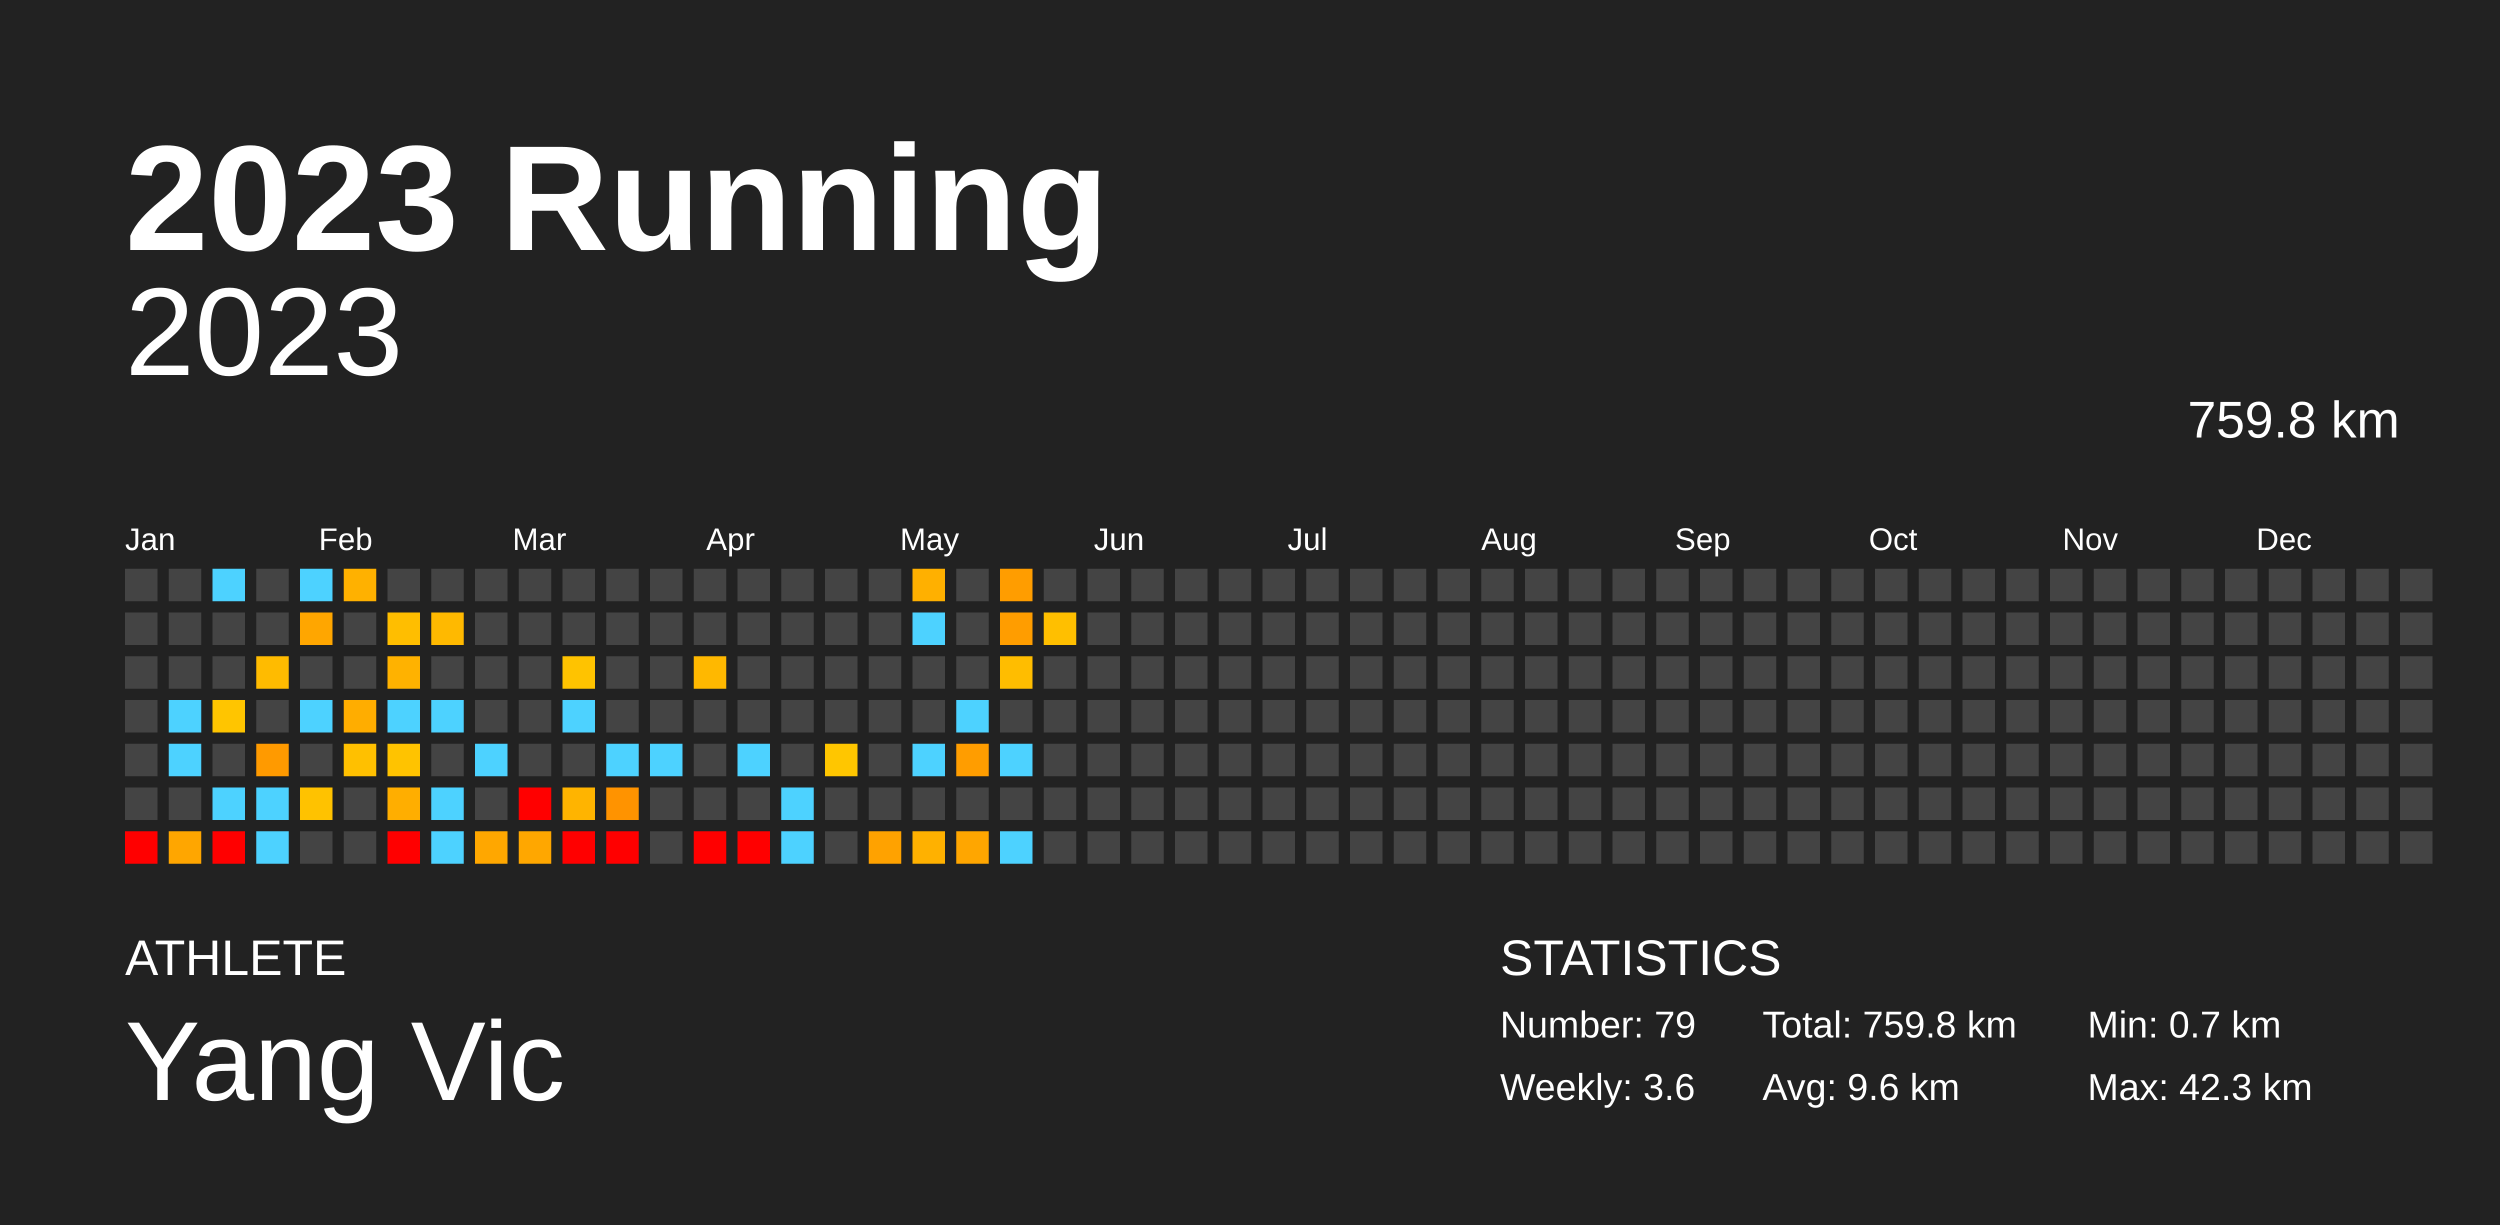
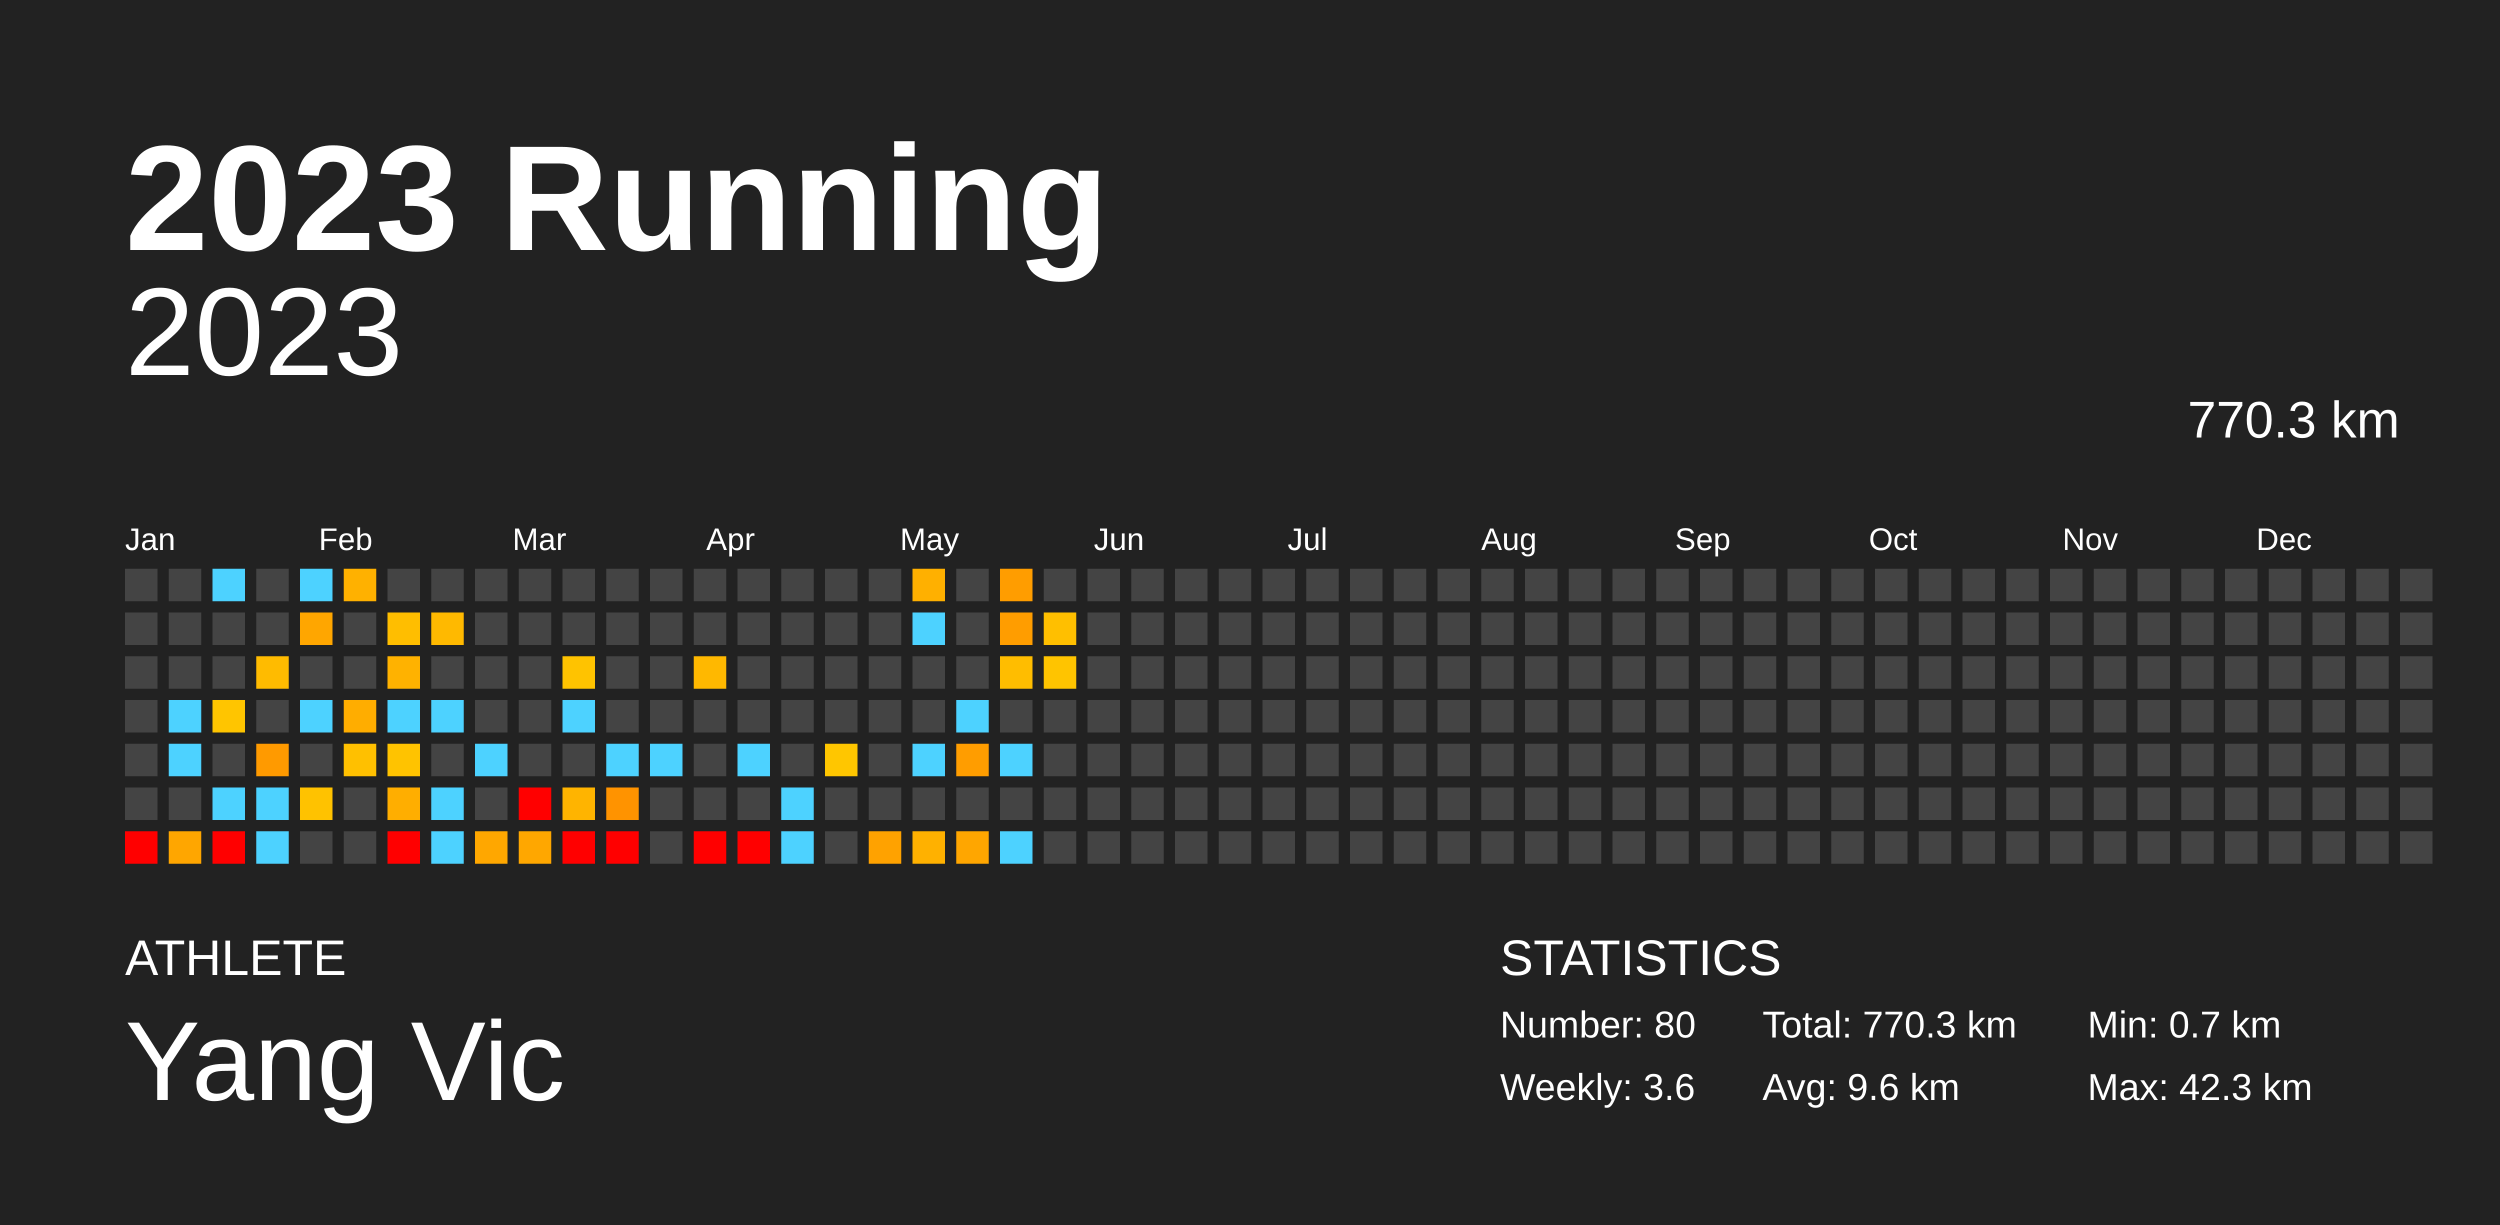
<svg xmlns="http://www.w3.org/2000/svg" baseProfile="full" height="98mm" version="1.1" viewBox="0,0,200,98" width="200mm">
  <defs />
  <rect fill="#222222" height="98" width="200" x="0" y="0" />
  <text fill="#FFFFFF" style="font-size:12px; font-family:Arial; font-weight:bold;" x="10" y="20">2023 Running</text>
  <text fill="#FFFFFF" style="font-size:4px; font-family:Arial" x="10" y="78">ATHLETE</text>
  <text fill="#FFFFFF" style="font-size:9px; font-family:Arial" x="10" y="88">Yang Vic</text>
  <text fill="#FFFFFF" style="font-size:4px; font-family:Arial" x="120" y="78">STATISTICS</text>
-   <text fill="#FFFFFF" style="font-size:3px; font-family:Arial" x="120" y="83">Number: 79</text>
+   <text fill="#FFFFFF" style="font-size:3px; font-family:Arial" x="120" y="83">Number: 80</text>
  <text fill="#FFFFFF" style="font-size:3px; font-family:Arial" x="120" y="88">Weekly: 3.6</text>
-   <text fill="#FFFFFF" style="font-size:3px; font-family:Arial" x="141" y="83">Total: 759.8 km</text>
+   <text fill="#FFFFFF" style="font-size:3px; font-family:Arial" x="141" y="83">Total: 770.3 km</text>
  <text fill="#FFFFFF" style="font-size:3px; font-family:Arial" x="141" y="88">Avg: 9.6 km</text>
  <text fill="#FFFFFF" style="font-size:3px; font-family:Arial" x="167" y="83">Min: 0.7 km</text>
  <text fill="#FFFFFF" style="font-size:3px; font-family:Arial" x="167" y="88">Max: 42.3 km</text>
  <text alignment-baseline="hanging" fill="#FFFFFF" style="font-size:10.0px; font-family:Arial;" x="10" y="30">2023</text>
-   <text alignment-baseline="hanging" fill="#FFFFFF" style="font-size:4.125px; font-family:Arial;" x="175" y="35">759.8 km</text>
+   <text alignment-baseline="hanging" fill="#FFFFFF" style="font-size:4.125px; font-family:Arial;" x="175" y="35">770.3 km</text>
  <text fill="#FFFFFF" style="font-size:2.5px; font-family:Arial" x="10.0" y="44">Jan</text>
  <text fill="#FFFFFF" style="font-size:2.5px; font-family:Arial" x="25.5" y="44">Feb</text>
  <text fill="#FFFFFF" style="font-size:2.5px; font-family:Arial" x="41.0" y="44">Mar</text>
  <text fill="#FFFFFF" style="font-size:2.5px; font-family:Arial" x="56.5" y="44">Apr</text>
  <text fill="#FFFFFF" style="font-size:2.5px; font-family:Arial" x="72.0" y="44">May</text>
  <text fill="#FFFFFF" style="font-size:2.5px; font-family:Arial" x="87.5" y="44">Jun</text>
  <text fill="#FFFFFF" style="font-size:2.5px; font-family:Arial" x="103.0" y="44">Jul</text>
  <text fill="#FFFFFF" style="font-size:2.5px; font-family:Arial" x="118.5" y="44">Aug</text>
  <text fill="#FFFFFF" style="font-size:2.5px; font-family:Arial" x="134.0" y="44">Sep</text>
  <text fill="#FFFFFF" style="font-size:2.5px; font-family:Arial" x="149.5" y="44">Oct</text>
  <text fill="#FFFFFF" style="font-size:2.5px; font-family:Arial" x="165.0" y="44">Nov</text>
  <text fill="#FFFFFF" style="font-size:2.5px; font-family:Arial" x="180.5" y="44">Dec</text>
  <rect fill="#444444" height="2.6" width="2.6" x="10.0" y="45.5" />
  <rect fill="#444444" height="2.6" width="2.6" x="10.0" y="49.0" />
  <rect fill="#444444" height="2.6" width="2.6" x="10.0" y="52.5" />
  <rect fill="#444444" height="2.6" width="2.6" x="10.0" y="56.0" />
  <rect fill="#444444" height="2.6" width="2.6" x="10.0" y="59.5" />
  <rect fill="#444444" height="2.6" width="2.6" x="10.0" y="63.0" />
  <rect fill="red" height="2.6" width="2.6" x="10.0" y="66.5" />
  <rect fill="#444444" height="2.6" width="2.6" x="13.5" y="45.5" />
  <rect fill="#444444" height="2.6" width="2.6" x="13.5" y="49.0" />
  <rect fill="#444444" height="2.6" width="2.6" x="13.5" y="52.5" />
  <rect fill="#4dd2ff" height="2.6" width="2.6" x="13.5" y="56.0" />
  <rect fill="#4dd2ff" height="2.6" width="2.6" x="13.5" y="59.5" />
  <rect fill="#444444" height="2.6" width="2.6" x="13.5" y="63.0" />
  <rect fill="#ffa600" height="2.6" width="2.6" x="13.5" y="66.5" />
  <rect fill="#4dd2ff" height="2.6" width="2.6" x="17.0" y="45.5" />
  <rect fill="#444444" height="2.6" width="2.6" x="17.0" y="49.0" />
  <rect fill="#444444" height="2.6" width="2.6" x="17.0" y="52.5" />
  <rect fill="#ffc500" height="2.6" width="2.6" x="17.0" y="56.0" />
  <rect fill="#444444" height="2.6" width="2.6" x="17.0" y="59.5" />
  <rect fill="#4dd2ff" height="2.6" width="2.6" x="17.0" y="63.0" />
  <rect fill="red" height="2.6" width="2.6" x="17.0" y="66.5" />
  <rect fill="#444444" height="2.6" width="2.6" x="20.5" y="45.5" />
  <rect fill="#444444" height="2.6" width="2.6" x="20.5" y="49.0" />
  <rect fill="#ffbb00" height="2.6" width="2.6" x="20.5" y="52.5" />
  <rect fill="#444444" height="2.6" width="2.6" x="20.5" y="56.0" />
  <rect fill="#ff9a00" height="2.6" width="2.6" x="20.5" y="59.5" />
  <rect fill="#4dd2ff" height="2.6" width="2.6" x="20.5" y="63.0" />
  <rect fill="#4dd2ff" height="2.6" width="2.6" x="20.5" y="66.5" />
  <rect fill="#4dd2ff" height="2.6" width="2.6" x="24.0" y="45.5" />
  <rect fill="#ffa600" height="2.6" width="2.6" x="24.0" y="49.0" />
  <rect fill="#444444" height="2.6" width="2.6" x="24.0" y="52.5" />
  <rect fill="#4dd2ff" height="2.6" width="2.6" x="24.0" y="56.0" />
  <rect fill="#444444" height="2.6" width="2.6" x="24.0" y="59.5" />
  <rect fill="#ffc200" height="2.6" width="2.6" x="24.0" y="63.0" />
  <rect fill="#444444" height="2.6" width="2.6" x="24.0" y="66.5" />
  <rect fill="#ffb100" height="2.6" width="2.6" x="27.5" y="45.5" />
  <rect fill="#444444" height="2.6" width="2.6" x="27.5" y="49.0" />
  <rect fill="#444444" height="2.6" width="2.6" x="27.5" y="52.5" />
  <rect fill="#ffad00" height="2.6" width="2.6" x="27.5" y="56.0" />
  <rect fill="#ffc000" height="2.6" width="2.6" x="27.5" y="59.5" />
  <rect fill="#444444" height="2.6" width="2.6" x="27.5" y="63.0" />
  <rect fill="#444444" height="2.6" width="2.6" x="27.5" y="66.5" />
  <rect fill="#444444" height="2.6" width="2.6" x="31.0" y="45.5" />
  <rect fill="#ffbe00" height="2.6" width="2.6" x="31.0" y="49.0" />
  <rect fill="#ffb200" height="2.6" width="2.6" x="31.0" y="52.5" />
  <rect fill="#4dd2ff" height="2.6" width="2.6" x="31.0" y="56.0" />
  <rect fill="#ffc300" height="2.6" width="2.6" x="31.0" y="59.5" />
  <rect fill="#ffae00" height="2.6" width="2.6" x="31.0" y="63.0" />
  <rect fill="red" height="2.6" width="2.6" x="31.0" y="66.5" />
  <rect fill="#444444" height="2.6" width="2.6" x="34.5" y="45.5" />
  <rect fill="#ffb900" height="2.6" width="2.6" x="34.5" y="49.0" />
  <rect fill="#444444" height="2.6" width="2.6" x="34.5" y="52.5" />
  <rect fill="#4dd2ff" height="2.6" width="2.6" x="34.5" y="56.0" />
  <rect fill="#444444" height="2.6" width="2.6" x="34.5" y="59.5" />
  <rect fill="#4dd2ff" height="2.6" width="2.6" x="34.5" y="63.0" />
  <rect fill="#4dd2ff" height="2.6" width="2.6" x="34.5" y="66.5" />
  <rect fill="#444444" height="2.6" width="2.6" x="38.0" y="45.5" />
  <rect fill="#444444" height="2.6" width="2.6" x="38.0" y="49.0" />
  <rect fill="#444444" height="2.6" width="2.6" x="38.0" y="52.5" />
  <rect fill="#444444" height="2.6" width="2.6" x="38.0" y="56.0" />
  <rect fill="#4dd2ff" height="2.6" width="2.6" x="38.0" y="59.5" />
  <rect fill="#444444" height="2.6" width="2.6" x="38.0" y="63.0" />
  <rect fill="#ffa700" height="2.6" width="2.6" x="38.0" y="66.5" />
  <rect fill="#444444" height="2.6" width="2.6" x="41.5" y="45.5" />
  <rect fill="#444444" height="2.6" width="2.6" x="41.5" y="49.0" />
  <rect fill="#444444" height="2.6" width="2.6" x="41.5" y="52.5" />
  <rect fill="#444444" height="2.6" width="2.6" x="41.5" y="56.0" />
  <rect fill="#444444" height="2.6" width="2.6" x="41.5" y="59.5" />
  <rect fill="red" height="2.6" width="2.6" x="41.5" y="63.0" />
  <rect fill="#ffa700" height="2.6" width="2.6" x="41.5" y="66.5" />
  <rect fill="#444444" height="2.6" width="2.6" x="45.0" y="45.5" />
  <rect fill="#444444" height="2.6" width="2.6" x="45.0" y="49.0" />
  <rect fill="#ffc300" height="2.6" width="2.6" x="45.0" y="52.5" />
  <rect fill="#4dd2ff" height="2.6" width="2.6" x="45.0" y="56.0" />
  <rect fill="#444444" height="2.6" width="2.6" x="45.0" y="59.5" />
  <rect fill="#ffb400" height="2.6" width="2.6" x="45.0" y="63.0" />
  <rect fill="red" height="2.6" width="2.6" x="45.0" y="66.5" />
  <rect fill="#444444" height="2.6" width="2.6" x="48.5" y="45.5" />
  <rect fill="#444444" height="2.6" width="2.6" x="48.5" y="49.0" />
  <rect fill="#444444" height="2.6" width="2.6" x="48.5" y="52.5" />
  <rect fill="#444444" height="2.6" width="2.6" x="48.5" y="56.0" />
  <rect fill="#4dd2ff" height="2.6" width="2.6" x="48.5" y="59.5" />
  <rect fill="#ff9300" height="2.6" width="2.6" x="48.5" y="63.0" />
  <rect fill="red" height="2.6" width="2.6" x="48.5" y="66.5" />
  <rect fill="#444444" height="2.6" width="2.6" x="52.0" y="45.5" />
  <rect fill="#444444" height="2.6" width="2.6" x="52.0" y="49.0" />
  <rect fill="#444444" height="2.6" width="2.6" x="52.0" y="52.5" />
  <rect fill="#444444" height="2.6" width="2.6" x="52.0" y="56.0" />
  <rect fill="#4dd2ff" height="2.6" width="2.6" x="52.0" y="59.5" />
  <rect fill="#444444" height="2.6" width="2.6" x="52.0" y="63.0" />
  <rect fill="#444444" height="2.6" width="2.6" x="52.0" y="66.5" />
  <rect fill="#444444" height="2.6" width="2.6" x="55.5" y="45.5" />
  <rect fill="#444444" height="2.6" width="2.6" x="55.5" y="49.0" />
  <rect fill="#ffb800" height="2.6" width="2.6" x="55.5" y="52.5" />
  <rect fill="#444444" height="2.6" width="2.6" x="55.5" y="56.0" />
  <rect fill="#444444" height="2.6" width="2.6" x="55.5" y="59.5" />
  <rect fill="#444444" height="2.6" width="2.6" x="55.5" y="63.0" />
  <rect fill="red" height="2.6" width="2.6" x="55.5" y="66.5" />
  <rect fill="#444444" height="2.6" width="2.6" x="59.0" y="45.5" />
  <rect fill="#444444" height="2.6" width="2.6" x="59.0" y="49.0" />
  <rect fill="#444444" height="2.6" width="2.6" x="59.0" y="52.5" />
  <rect fill="#444444" height="2.6" width="2.6" x="59.0" y="56.0" />
  <rect fill="#4dd2ff" height="2.6" width="2.6" x="59.0" y="59.5" />
  <rect fill="#444444" height="2.6" width="2.6" x="59.0" y="63.0" />
  <rect fill="red" height="2.6" width="2.6" x="59.0" y="66.5" />
  <rect fill="#444444" height="2.6" width="2.6" x="62.5" y="45.5" />
  <rect fill="#444444" height="2.6" width="2.6" x="62.5" y="49.0" />
  <rect fill="#444444" height="2.6" width="2.6" x="62.5" y="52.5" />
  <rect fill="#444444" height="2.6" width="2.6" x="62.5" y="56.0" />
  <rect fill="#444444" height="2.6" width="2.6" x="62.5" y="59.5" />
  <rect fill="#4dd2ff" height="2.6" width="2.6" x="62.5" y="63.0" />
  <rect fill="#4dd2ff" height="2.6" width="2.6" x="62.5" y="66.5" />
  <rect fill="#444444" height="2.6" width="2.6" x="66.0" y="45.5" />
  <rect fill="#444444" height="2.6" width="2.6" x="66.0" y="49.0" />
  <rect fill="#444444" height="2.6" width="2.6" x="66.0" y="52.5" />
  <rect fill="#444444" height="2.6" width="2.6" x="66.0" y="56.0" />
  <rect fill="#ffc600" height="2.6" width="2.6" x="66.0" y="59.5" />
  <rect fill="#444444" height="2.6" width="2.6" x="66.0" y="63.0" />
  <rect fill="#444444" height="2.6" width="2.6" x="66.0" y="66.5" />
  <rect fill="#444444" height="2.6" width="2.6" x="69.5" y="45.5" />
  <rect fill="#444444" height="2.6" width="2.6" x="69.5" y="49.0" />
  <rect fill="#444444" height="2.6" width="2.6" x="69.5" y="52.5" />
  <rect fill="#444444" height="2.6" width="2.6" x="69.5" y="56.0" />
  <rect fill="#444444" height="2.6" width="2.6" x="69.5" y="59.5" />
  <rect fill="#444444" height="2.6" width="2.6" x="69.5" y="63.0" />
  <rect fill="#ffa200" height="2.6" width="2.6" x="69.5" y="66.5" />
  <rect fill="#ffb000" height="2.6" width="2.6" x="73.0" y="45.5" />
  <rect fill="#4dd2ff" height="2.6" width="2.6" x="73.0" y="49.0" />
  <rect fill="#444444" height="2.6" width="2.6" x="73.0" y="52.5" />
  <rect fill="#444444" height="2.6" width="2.6" x="73.0" y="56.0" />
  <rect fill="#4dd2ff" height="2.6" width="2.6" x="73.0" y="59.5" />
  <rect fill="#444444" height="2.6" width="2.6" x="73.0" y="63.0" />
  <rect fill="#ffb100" height="2.6" width="2.6" x="73.0" y="66.5" />
  <rect fill="#444444" height="2.6" width="2.6" x="76.5" y="45.5" />
  <rect fill="#444444" height="2.6" width="2.6" x="76.5" y="49.0" />
  <rect fill="#444444" height="2.6" width="2.6" x="76.5" y="52.5" />
  <rect fill="#4dd2ff" height="2.6" width="2.6" x="76.5" y="56.0" />
  <rect fill="#ff9d00" height="2.6" width="2.6" x="76.5" y="59.5" />
  <rect fill="#444444" height="2.6" width="2.6" x="76.5" y="63.0" />
  <rect fill="#ffa600" height="2.6" width="2.6" x="76.5" y="66.5" />
  <rect fill="#ff9d00" height="2.6" width="2.6" x="80.0" y="45.5" />
  <rect fill="#ff9d00" height="2.6" width="2.6" x="80.0" y="49.0" />
  <rect fill="#ffbd00" height="2.6" width="2.6" x="80.0" y="52.5" />
  <rect fill="#444444" height="2.6" width="2.6" x="80.0" y="56.0" />
  <rect fill="#4dd2ff" height="2.6" width="2.6" x="80.0" y="59.5" />
  <rect fill="#444444" height="2.6" width="2.6" x="80.0" y="63.0" />
  <rect fill="#4dd2ff" height="2.6" width="2.6" x="80.0" y="66.5" />
  <rect fill="#444444" height="2.6" width="2.6" x="83.5" y="45.5" />
  <rect fill="#ffbf00" height="2.6" width="2.6" x="83.5" y="49.0" />
-   <rect fill="#444444" height="2.6" width="2.6" x="83.5" y="52.5" />
+   <rect fill="#ffc400" height="2.6" width="2.6" x="83.5" y="52.5" />
  <rect fill="#444444" height="2.6" width="2.6" x="83.5" y="56.0" />
  <rect fill="#444444" height="2.6" width="2.6" x="83.5" y="59.5" />
  <rect fill="#444444" height="2.6" width="2.6" x="83.5" y="63.0" />
  <rect fill="#444444" height="2.6" width="2.6" x="83.5" y="66.5" />
  <rect fill="#444444" height="2.6" width="2.6" x="87.0" y="45.5" />
  <rect fill="#444444" height="2.6" width="2.6" x="87.0" y="49.0" />
  <rect fill="#444444" height="2.6" width="2.6" x="87.0" y="52.5" />
  <rect fill="#444444" height="2.6" width="2.6" x="87.0" y="56.0" />
  <rect fill="#444444" height="2.6" width="2.6" x="87.0" y="59.5" />
  <rect fill="#444444" height="2.6" width="2.6" x="87.0" y="63.0" />
  <rect fill="#444444" height="2.6" width="2.6" x="87.0" y="66.5" />
  <rect fill="#444444" height="2.6" width="2.6" x="90.5" y="45.5" />
  <rect fill="#444444" height="2.6" width="2.6" x="90.5" y="49.0" />
  <rect fill="#444444" height="2.6" width="2.6" x="90.5" y="52.5" />
  <rect fill="#444444" height="2.6" width="2.6" x="90.5" y="56.0" />
  <rect fill="#444444" height="2.6" width="2.6" x="90.5" y="59.5" />
  <rect fill="#444444" height="2.6" width="2.6" x="90.5" y="63.0" />
  <rect fill="#444444" height="2.6" width="2.6" x="90.5" y="66.5" />
  <rect fill="#444444" height="2.6" width="2.6" x="94.0" y="45.5" />
  <rect fill="#444444" height="2.6" width="2.6" x="94.0" y="49.0" />
  <rect fill="#444444" height="2.6" width="2.6" x="94.0" y="52.5" />
  <rect fill="#444444" height="2.6" width="2.6" x="94.0" y="56.0" />
  <rect fill="#444444" height="2.6" width="2.6" x="94.0" y="59.5" />
  <rect fill="#444444" height="2.6" width="2.6" x="94.0" y="63.0" />
  <rect fill="#444444" height="2.6" width="2.6" x="94.0" y="66.5" />
  <rect fill="#444444" height="2.6" width="2.6" x="97.5" y="45.5" />
  <rect fill="#444444" height="2.6" width="2.6" x="97.5" y="49.0" />
  <rect fill="#444444" height="2.6" width="2.6" x="97.5" y="52.5" />
  <rect fill="#444444" height="2.6" width="2.6" x="97.5" y="56.0" />
  <rect fill="#444444" height="2.6" width="2.6" x="97.5" y="59.5" />
  <rect fill="#444444" height="2.6" width="2.6" x="97.5" y="63.0" />
  <rect fill="#444444" height="2.6" width="2.6" x="97.5" y="66.5" />
  <rect fill="#444444" height="2.6" width="2.6" x="101.0" y="45.5" />
  <rect fill="#444444" height="2.6" width="2.6" x="101.0" y="49.0" />
  <rect fill="#444444" height="2.6" width="2.6" x="101.0" y="52.5" />
  <rect fill="#444444" height="2.6" width="2.6" x="101.0" y="56.0" />
  <rect fill="#444444" height="2.6" width="2.6" x="101.0" y="59.5" />
  <rect fill="#444444" height="2.6" width="2.6" x="101.0" y="63.0" />
  <rect fill="#444444" height="2.6" width="2.6" x="101.0" y="66.5" />
  <rect fill="#444444" height="2.6" width="2.6" x="104.5" y="45.5" />
  <rect fill="#444444" height="2.6" width="2.6" x="104.5" y="49.0" />
  <rect fill="#444444" height="2.6" width="2.6" x="104.5" y="52.5" />
  <rect fill="#444444" height="2.6" width="2.6" x="104.5" y="56.0" />
  <rect fill="#444444" height="2.6" width="2.6" x="104.5" y="59.5" />
  <rect fill="#444444" height="2.6" width="2.6" x="104.5" y="63.0" />
  <rect fill="#444444" height="2.6" width="2.6" x="104.5" y="66.5" />
  <rect fill="#444444" height="2.6" width="2.6" x="108.0" y="45.5" />
  <rect fill="#444444" height="2.6" width="2.6" x="108.0" y="49.0" />
  <rect fill="#444444" height="2.6" width="2.6" x="108.0" y="52.5" />
  <rect fill="#444444" height="2.6" width="2.6" x="108.0" y="56.0" />
  <rect fill="#444444" height="2.6" width="2.6" x="108.0" y="59.5" />
  <rect fill="#444444" height="2.6" width="2.6" x="108.0" y="63.0" />
  <rect fill="#444444" height="2.6" width="2.6" x="108.0" y="66.5" />
  <rect fill="#444444" height="2.6" width="2.6" x="111.5" y="45.5" />
  <rect fill="#444444" height="2.6" width="2.6" x="111.5" y="49.0" />
  <rect fill="#444444" height="2.6" width="2.6" x="111.5" y="52.5" />
  <rect fill="#444444" height="2.6" width="2.6" x="111.5" y="56.0" />
  <rect fill="#444444" height="2.6" width="2.6" x="111.5" y="59.5" />
  <rect fill="#444444" height="2.6" width="2.6" x="111.5" y="63.0" />
  <rect fill="#444444" height="2.6" width="2.6" x="111.5" y="66.5" />
  <rect fill="#444444" height="2.6" width="2.6" x="115.0" y="45.5" />
  <rect fill="#444444" height="2.6" width="2.6" x="115.0" y="49.0" />
  <rect fill="#444444" height="2.6" width="2.6" x="115.0" y="52.5" />
  <rect fill="#444444" height="2.6" width="2.6" x="115.0" y="56.0" />
  <rect fill="#444444" height="2.6" width="2.6" x="115.0" y="59.5" />
  <rect fill="#444444" height="2.6" width="2.6" x="115.0" y="63.0" />
  <rect fill="#444444" height="2.6" width="2.6" x="115.0" y="66.5" />
  <rect fill="#444444" height="2.6" width="2.6" x="118.5" y="45.5" />
  <rect fill="#444444" height="2.6" width="2.6" x="118.5" y="49.0" />
  <rect fill="#444444" height="2.6" width="2.6" x="118.5" y="52.5" />
  <rect fill="#444444" height="2.6" width="2.6" x="118.5" y="56.0" />
  <rect fill="#444444" height="2.6" width="2.6" x="118.5" y="59.5" />
  <rect fill="#444444" height="2.6" width="2.6" x="118.5" y="63.0" />
  <rect fill="#444444" height="2.6" width="2.6" x="118.5" y="66.5" />
  <rect fill="#444444" height="2.6" width="2.6" x="122.0" y="45.5" />
  <rect fill="#444444" height="2.6" width="2.6" x="122.0" y="49.0" />
  <rect fill="#444444" height="2.6" width="2.6" x="122.0" y="52.5" />
  <rect fill="#444444" height="2.6" width="2.6" x="122.0" y="56.0" />
  <rect fill="#444444" height="2.6" width="2.6" x="122.0" y="59.5" />
  <rect fill="#444444" height="2.6" width="2.6" x="122.0" y="63.0" />
  <rect fill="#444444" height="2.6" width="2.6" x="122.0" y="66.5" />
  <rect fill="#444444" height="2.6" width="2.6" x="125.5" y="45.5" />
  <rect fill="#444444" height="2.6" width="2.6" x="125.5" y="49.0" />
  <rect fill="#444444" height="2.6" width="2.6" x="125.5" y="52.5" />
  <rect fill="#444444" height="2.6" width="2.6" x="125.5" y="56.0" />
  <rect fill="#444444" height="2.6" width="2.6" x="125.5" y="59.5" />
  <rect fill="#444444" height="2.6" width="2.6" x="125.5" y="63.0" />
  <rect fill="#444444" height="2.6" width="2.6" x="125.5" y="66.5" />
  <rect fill="#444444" height="2.6" width="2.6" x="129.0" y="45.5" />
  <rect fill="#444444" height="2.6" width="2.6" x="129.0" y="49.0" />
  <rect fill="#444444" height="2.6" width="2.6" x="129.0" y="52.5" />
  <rect fill="#444444" height="2.6" width="2.6" x="129.0" y="56.0" />
  <rect fill="#444444" height="2.6" width="2.6" x="129.0" y="59.5" />
  <rect fill="#444444" height="2.6" width="2.6" x="129.0" y="63.0" />
  <rect fill="#444444" height="2.6" width="2.6" x="129.0" y="66.5" />
  <rect fill="#444444" height="2.6" width="2.6" x="132.5" y="45.5" />
  <rect fill="#444444" height="2.6" width="2.6" x="132.5" y="49.0" />
  <rect fill="#444444" height="2.6" width="2.6" x="132.5" y="52.5" />
  <rect fill="#444444" height="2.6" width="2.6" x="132.5" y="56.0" />
  <rect fill="#444444" height="2.6" width="2.6" x="132.5" y="59.5" />
  <rect fill="#444444" height="2.6" width="2.6" x="132.5" y="63.0" />
  <rect fill="#444444" height="2.6" width="2.6" x="132.5" y="66.5" />
  <rect fill="#444444" height="2.6" width="2.6" x="136.0" y="45.5" />
  <rect fill="#444444" height="2.6" width="2.6" x="136.0" y="49.0" />
  <rect fill="#444444" height="2.6" width="2.6" x="136.0" y="52.5" />
  <rect fill="#444444" height="2.6" width="2.6" x="136.0" y="56.0" />
  <rect fill="#444444" height="2.6" width="2.6" x="136.0" y="59.5" />
  <rect fill="#444444" height="2.6" width="2.6" x="136.0" y="63.0" />
  <rect fill="#444444" height="2.6" width="2.6" x="136.0" y="66.5" />
  <rect fill="#444444" height="2.6" width="2.6" x="139.5" y="45.5" />
  <rect fill="#444444" height="2.6" width="2.6" x="139.5" y="49.0" />
  <rect fill="#444444" height="2.6" width="2.6" x="139.5" y="52.5" />
  <rect fill="#444444" height="2.6" width="2.6" x="139.5" y="56.0" />
  <rect fill="#444444" height="2.6" width="2.6" x="139.5" y="59.5" />
  <rect fill="#444444" height="2.6" width="2.6" x="139.5" y="63.0" />
  <rect fill="#444444" height="2.6" width="2.6" x="139.5" y="66.5" />
  <rect fill="#444444" height="2.6" width="2.6" x="143.0" y="45.5" />
  <rect fill="#444444" height="2.6" width="2.6" x="143.0" y="49.0" />
  <rect fill="#444444" height="2.6" width="2.6" x="143.0" y="52.5" />
  <rect fill="#444444" height="2.6" width="2.6" x="143.0" y="56.0" />
  <rect fill="#444444" height="2.6" width="2.6" x="143.0" y="59.5" />
  <rect fill="#444444" height="2.6" width="2.6" x="143.0" y="63.0" />
  <rect fill="#444444" height="2.6" width="2.6" x="143.0" y="66.5" />
  <rect fill="#444444" height="2.6" width="2.6" x="146.5" y="45.5" />
  <rect fill="#444444" height="2.6" width="2.6" x="146.5" y="49.0" />
  <rect fill="#444444" height="2.6" width="2.6" x="146.5" y="52.5" />
  <rect fill="#444444" height="2.6" width="2.6" x="146.5" y="56.0" />
  <rect fill="#444444" height="2.6" width="2.6" x="146.5" y="59.5" />
  <rect fill="#444444" height="2.6" width="2.6" x="146.5" y="63.0" />
  <rect fill="#444444" height="2.6" width="2.6" x="146.5" y="66.5" />
  <rect fill="#444444" height="2.6" width="2.6" x="150.0" y="45.5" />
  <rect fill="#444444" height="2.6" width="2.6" x="150.0" y="49.0" />
  <rect fill="#444444" height="2.6" width="2.6" x="150.0" y="52.5" />
  <rect fill="#444444" height="2.6" width="2.6" x="150.0" y="56.0" />
  <rect fill="#444444" height="2.6" width="2.6" x="150.0" y="59.5" />
  <rect fill="#444444" height="2.6" width="2.6" x="150.0" y="63.0" />
  <rect fill="#444444" height="2.6" width="2.6" x="150.0" y="66.5" />
  <rect fill="#444444" height="2.6" width="2.6" x="153.5" y="45.5" />
  <rect fill="#444444" height="2.6" width="2.6" x="153.5" y="49.0" />
  <rect fill="#444444" height="2.6" width="2.6" x="153.5" y="52.5" />
  <rect fill="#444444" height="2.6" width="2.6" x="153.5" y="56.0" />
  <rect fill="#444444" height="2.6" width="2.6" x="153.5" y="59.5" />
  <rect fill="#444444" height="2.6" width="2.6" x="153.5" y="63.0" />
  <rect fill="#444444" height="2.6" width="2.6" x="153.5" y="66.5" />
  <rect fill="#444444" height="2.6" width="2.6" x="157.0" y="45.5" />
  <rect fill="#444444" height="2.6" width="2.6" x="157.0" y="49.0" />
  <rect fill="#444444" height="2.6" width="2.6" x="157.0" y="52.5" />
  <rect fill="#444444" height="2.6" width="2.6" x="157.0" y="56.0" />
  <rect fill="#444444" height="2.6" width="2.6" x="157.0" y="59.5" />
  <rect fill="#444444" height="2.6" width="2.6" x="157.0" y="63.0" />
  <rect fill="#444444" height="2.6" width="2.6" x="157.0" y="66.5" />
  <rect fill="#444444" height="2.6" width="2.6" x="160.5" y="45.5" />
  <rect fill="#444444" height="2.6" width="2.6" x="160.5" y="49.0" />
  <rect fill="#444444" height="2.6" width="2.6" x="160.5" y="52.5" />
  <rect fill="#444444" height="2.6" width="2.6" x="160.5" y="56.0" />
  <rect fill="#444444" height="2.6" width="2.6" x="160.5" y="59.5" />
  <rect fill="#444444" height="2.6" width="2.6" x="160.5" y="63.0" />
  <rect fill="#444444" height="2.6" width="2.6" x="160.5" y="66.5" />
  <rect fill="#444444" height="2.6" width="2.6" x="164.0" y="45.5" />
  <rect fill="#444444" height="2.6" width="2.6" x="164.0" y="49.0" />
  <rect fill="#444444" height="2.6" width="2.6" x="164.0" y="52.5" />
  <rect fill="#444444" height="2.6" width="2.6" x="164.0" y="56.0" />
  <rect fill="#444444" height="2.6" width="2.6" x="164.0" y="59.5" />
  <rect fill="#444444" height="2.6" width="2.6" x="164.0" y="63.0" />
  <rect fill="#444444" height="2.6" width="2.6" x="164.0" y="66.5" />
  <rect fill="#444444" height="2.6" width="2.6" x="167.5" y="45.5" />
  <rect fill="#444444" height="2.6" width="2.6" x="167.5" y="49.0" />
  <rect fill="#444444" height="2.6" width="2.6" x="167.5" y="52.5" />
  <rect fill="#444444" height="2.6" width="2.6" x="167.5" y="56.0" />
  <rect fill="#444444" height="2.6" width="2.6" x="167.5" y="59.5" />
  <rect fill="#444444" height="2.6" width="2.6" x="167.5" y="63.0" />
  <rect fill="#444444" height="2.6" width="2.6" x="167.5" y="66.5" />
  <rect fill="#444444" height="2.6" width="2.6" x="171.0" y="45.5" />
  <rect fill="#444444" height="2.6" width="2.6" x="171.0" y="49.0" />
  <rect fill="#444444" height="2.6" width="2.6" x="171.0" y="52.5" />
  <rect fill="#444444" height="2.6" width="2.6" x="171.0" y="56.0" />
  <rect fill="#444444" height="2.6" width="2.6" x="171.0" y="59.5" />
  <rect fill="#444444" height="2.6" width="2.6" x="171.0" y="63.0" />
  <rect fill="#444444" height="2.6" width="2.6" x="171.0" y="66.5" />
  <rect fill="#444444" height="2.6" width="2.6" x="174.5" y="45.5" />
  <rect fill="#444444" height="2.6" width="2.6" x="174.5" y="49.0" />
  <rect fill="#444444" height="2.6" width="2.6" x="174.5" y="52.5" />
  <rect fill="#444444" height="2.6" width="2.6" x="174.5" y="56.0" />
  <rect fill="#444444" height="2.6" width="2.6" x="174.5" y="59.5" />
  <rect fill="#444444" height="2.6" width="2.6" x="174.5" y="63.0" />
  <rect fill="#444444" height="2.6" width="2.6" x="174.5" y="66.5" />
  <rect fill="#444444" height="2.6" width="2.6" x="178.0" y="45.5" />
  <rect fill="#444444" height="2.6" width="2.6" x="178.0" y="49.0" />
  <rect fill="#444444" height="2.6" width="2.6" x="178.0" y="52.5" />
  <rect fill="#444444" height="2.6" width="2.6" x="178.0" y="56.0" />
  <rect fill="#444444" height="2.6" width="2.6" x="178.0" y="59.5" />
  <rect fill="#444444" height="2.6" width="2.6" x="178.0" y="63.0" />
  <rect fill="#444444" height="2.6" width="2.6" x="178.0" y="66.5" />
  <rect fill="#444444" height="2.6" width="2.6" x="181.5" y="45.5" />
  <rect fill="#444444" height="2.6" width="2.6" x="181.5" y="49.0" />
  <rect fill="#444444" height="2.6" width="2.6" x="181.5" y="52.5" />
  <rect fill="#444444" height="2.6" width="2.6" x="181.5" y="56.0" />
  <rect fill="#444444" height="2.6" width="2.6" x="181.5" y="59.5" />
  <rect fill="#444444" height="2.6" width="2.6" x="181.5" y="63.0" />
  <rect fill="#444444" height="2.6" width="2.6" x="181.5" y="66.5" />
  <rect fill="#444444" height="2.6" width="2.6" x="185.0" y="45.5" />
  <rect fill="#444444" height="2.6" width="2.6" x="185.0" y="49.0" />
  <rect fill="#444444" height="2.6" width="2.6" x="185.0" y="52.5" />
  <rect fill="#444444" height="2.6" width="2.6" x="185.0" y="56.0" />
  <rect fill="#444444" height="2.6" width="2.6" x="185.0" y="59.5" />
  <rect fill="#444444" height="2.6" width="2.6" x="185.0" y="63.0" />
  <rect fill="#444444" height="2.6" width="2.6" x="185.0" y="66.5" />
  <rect fill="#444444" height="2.6" width="2.6" x="188.5" y="45.5" />
  <rect fill="#444444" height="2.6" width="2.6" x="188.5" y="49.0" />
  <rect fill="#444444" height="2.6" width="2.6" x="188.5" y="52.5" />
  <rect fill="#444444" height="2.6" width="2.6" x="188.5" y="56.0" />
  <rect fill="#444444" height="2.6" width="2.6" x="188.5" y="59.5" />
  <rect fill="#444444" height="2.6" width="2.6" x="188.5" y="63.0" />
  <rect fill="#444444" height="2.6" width="2.6" x="188.5" y="66.5" />
  <rect fill="#444444" height="2.6" width="2.6" x="192.0" y="45.5" />
  <rect fill="#444444" height="2.6" width="2.6" x="192.0" y="49.0" />
  <rect fill="#444444" height="2.6" width="2.6" x="192.0" y="52.5" />
  <rect fill="#444444" height="2.6" width="2.6" x="192.0" y="56.0" />
  <rect fill="#444444" height="2.6" width="2.6" x="192.0" y="59.5" />
  <rect fill="#444444" height="2.6" width="2.6" x="192.0" y="63.0" />
  <rect fill="#444444" height="2.6" width="2.6" x="192.0" y="66.5" />
</svg>
